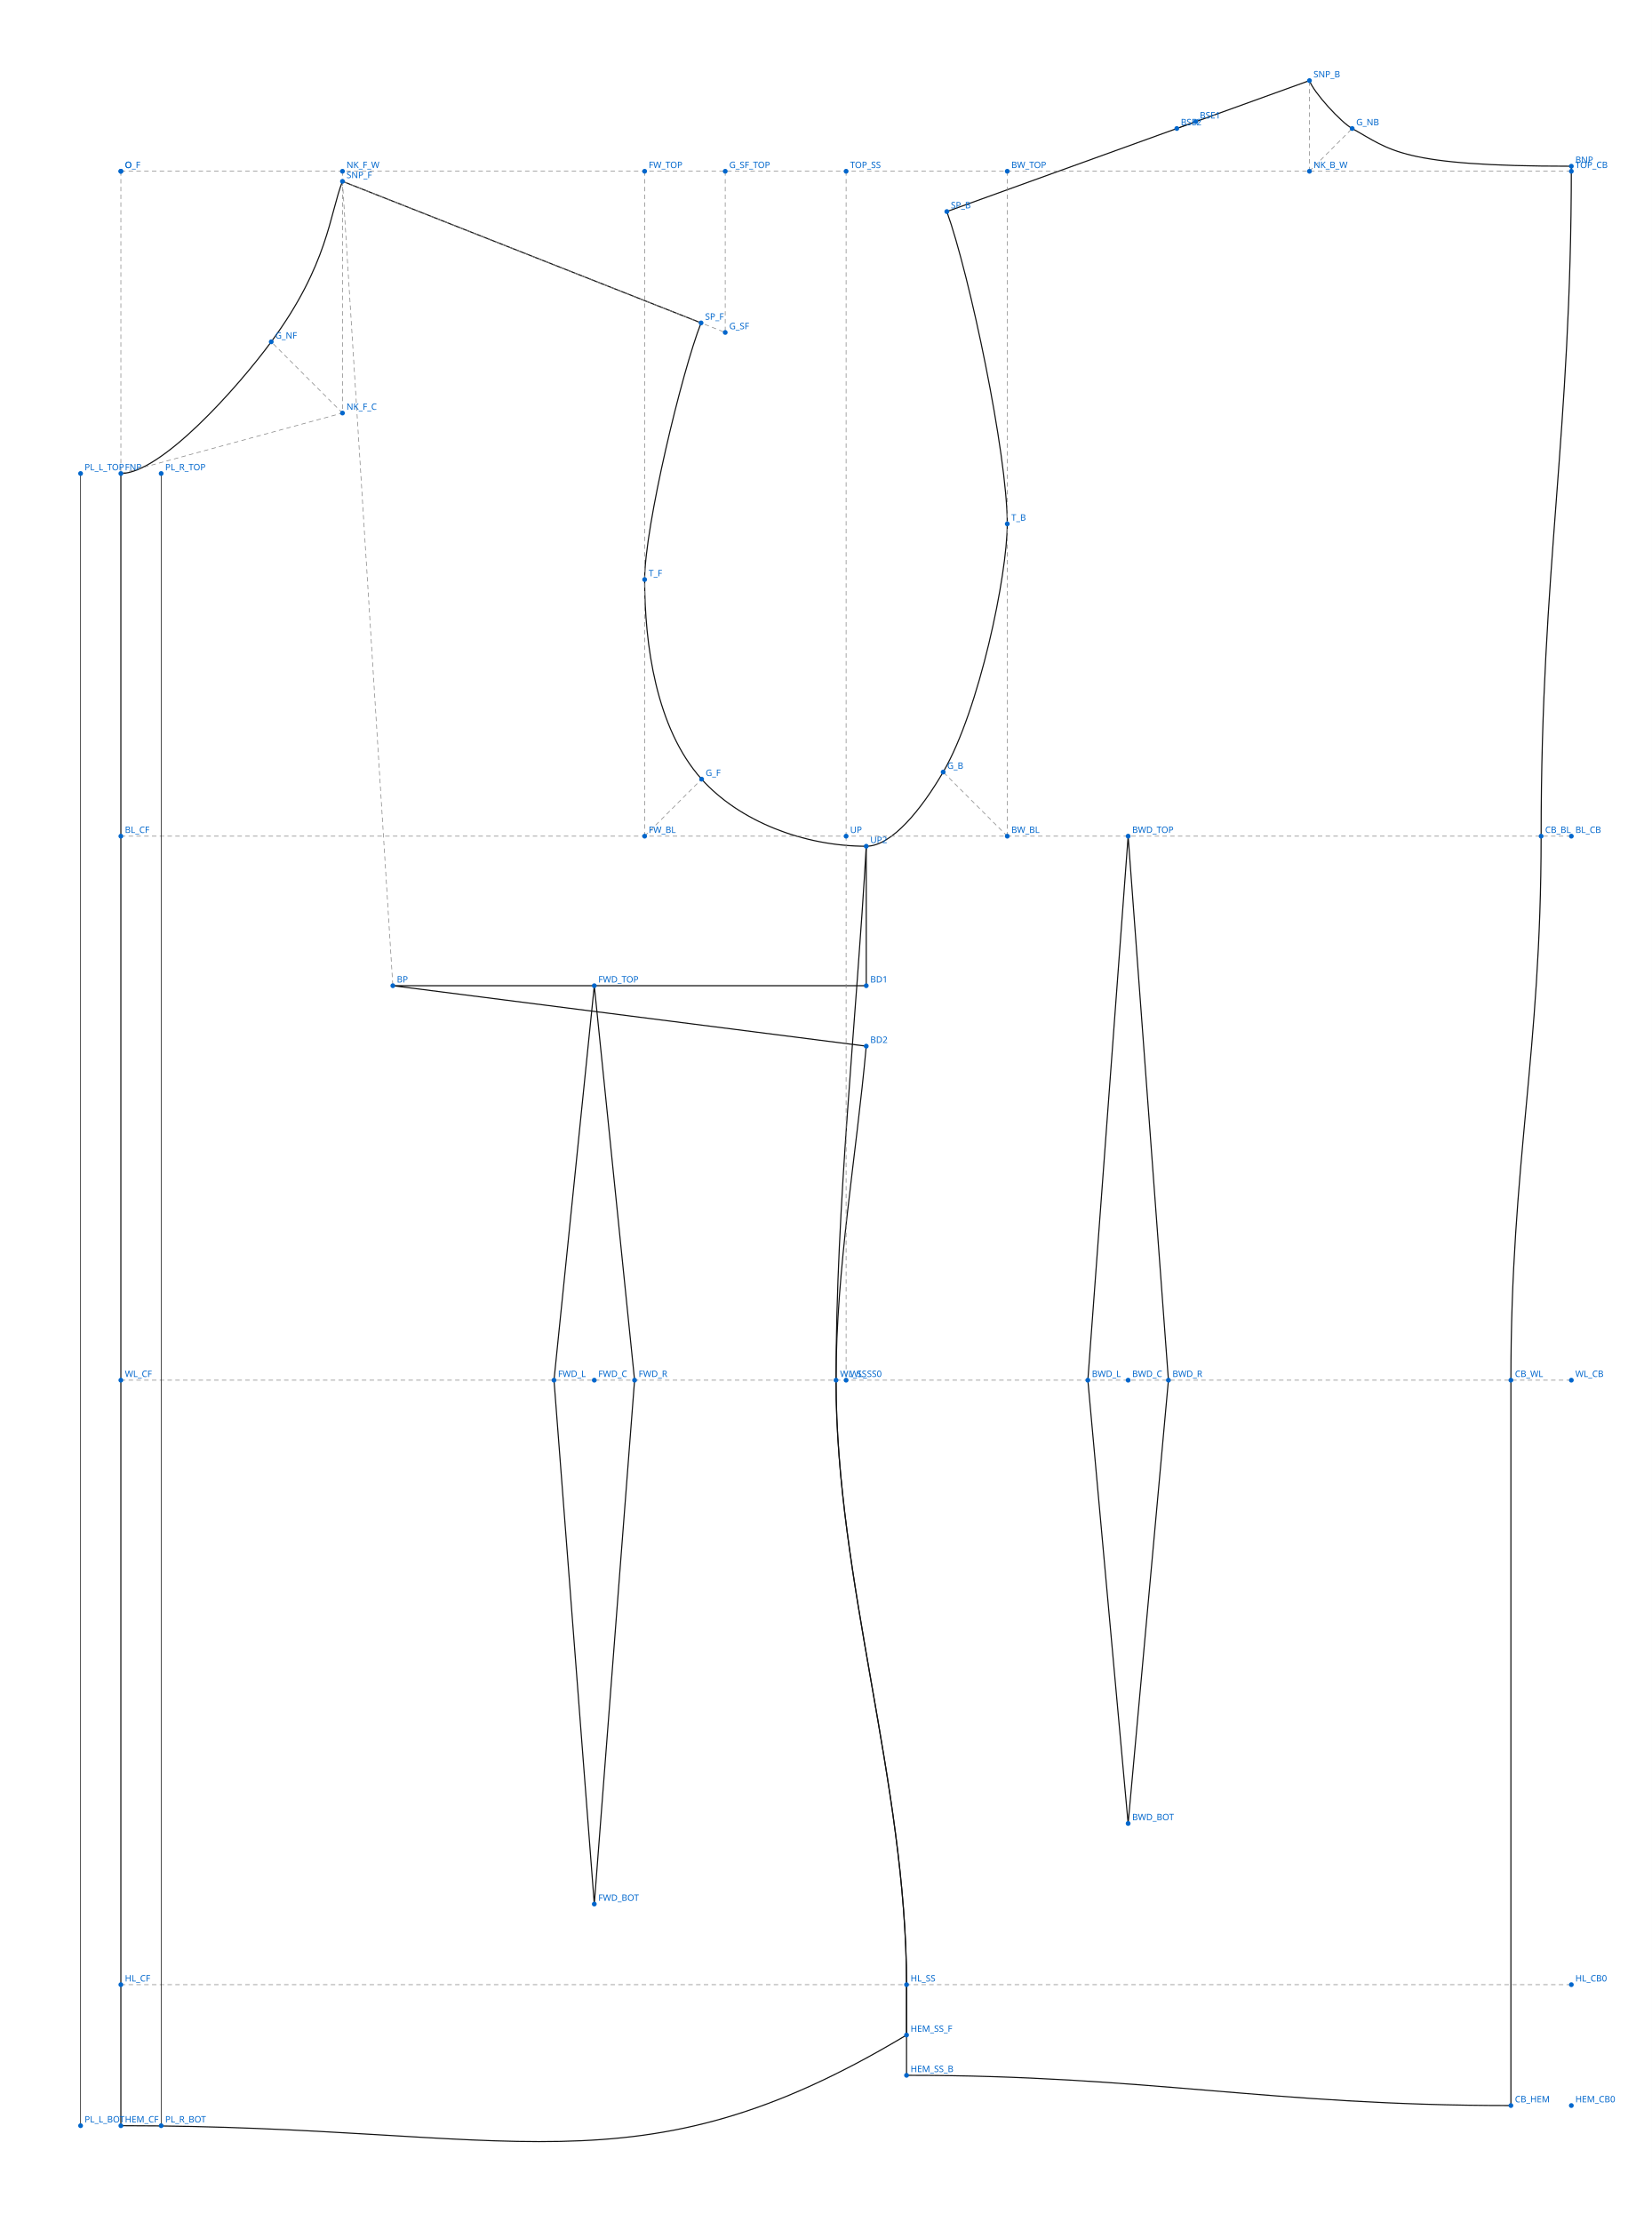
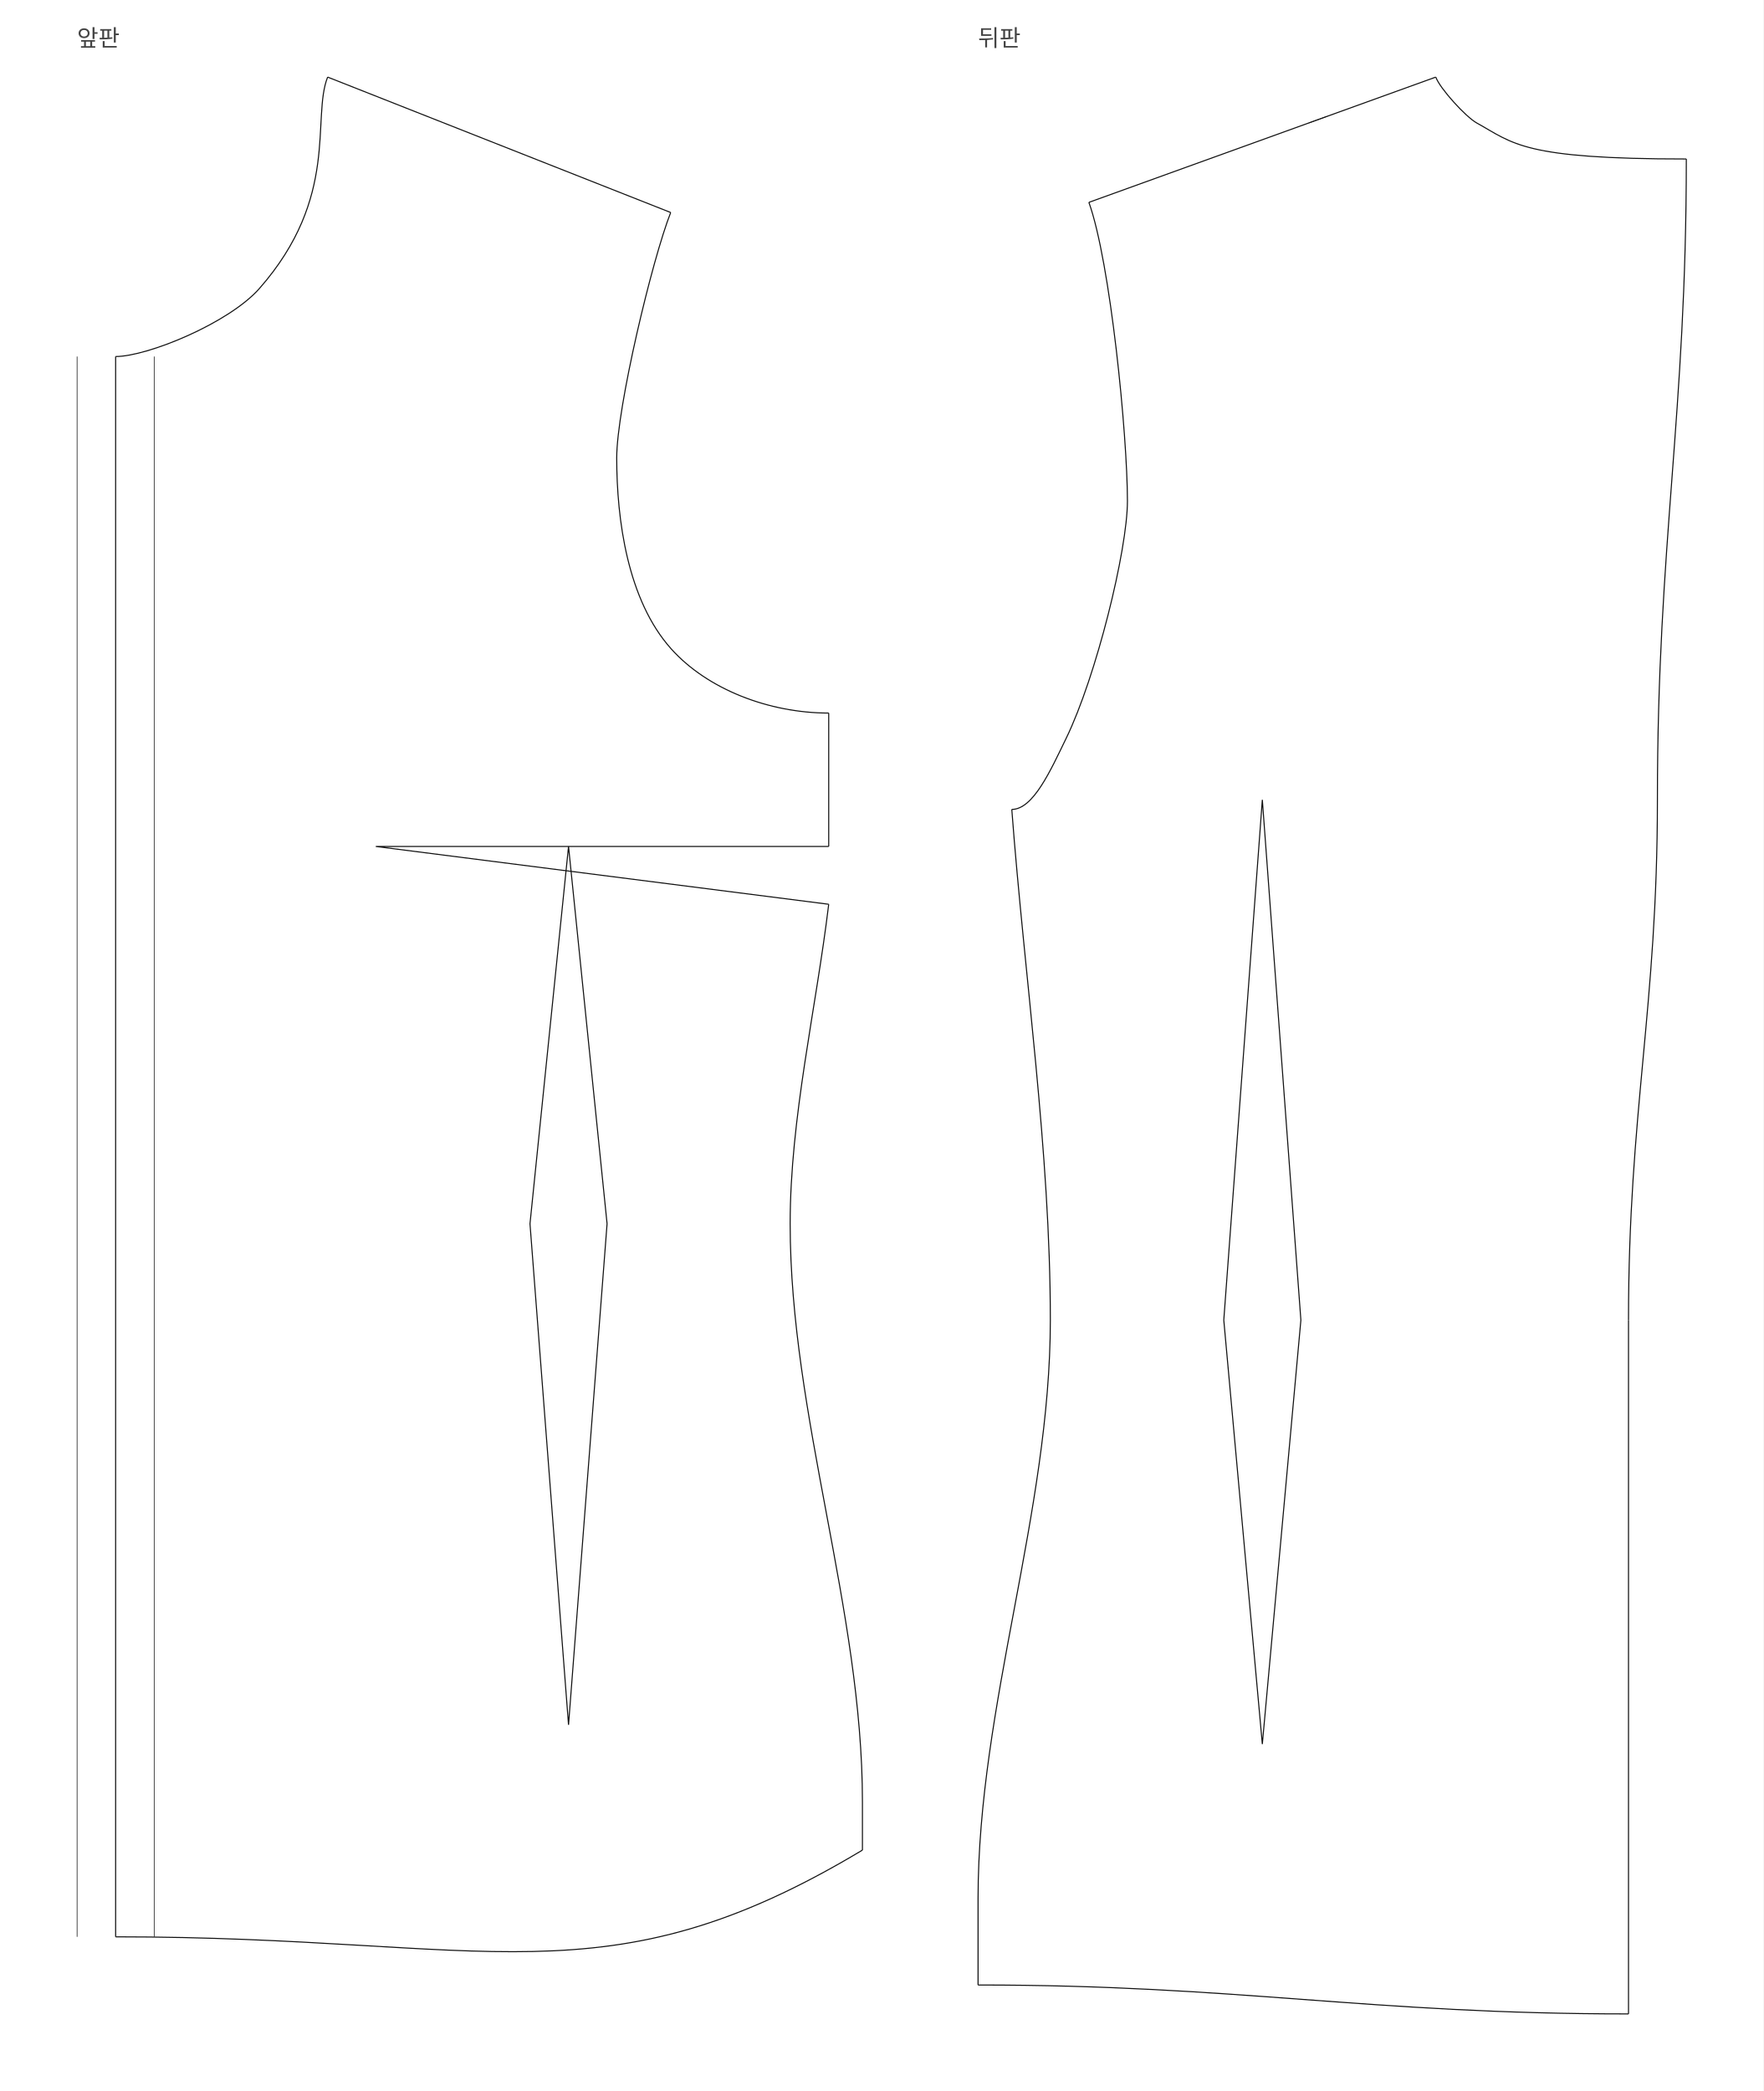
- <svg xmlns="http://www.w3.org/2000/svg" width="520.7mm" height="700.277mm" viewBox="0 0 520.7 700.277">
+ <svg xmlns="http://www.w3.org/2000/svg" width="581.025mm" height="688.975mm" viewBox="0 0 581.025 688.975">
  <rect width="100%" height="100%" fill="white" />
-   <g id="outline" fill="none" stroke="#111" stroke-width="0.35">
-     <path d="M107.95 57.15C103.887 67.444 103.545 83.218 85.499 107.724C74.666 122.436 50.7 149.225 38.1 149.225" />
-     <path d="M107.95 57.15L220.986 101.77" />
-     <path d="M220.986 101.77C214.905 117.175 203.2 166.085 203.2 182.647C203.2 202.931 206.745 229.49 221.161 245.564C233.131 258.913 253.44 266.7 273.05 266.7" />
-     <path d="M412.75 25.4C414.125 29.207 422.681 38.541 426.22 40.505C438.48 47.305 441.327 52.387 495.3 52.387" />
-     <path d="M298.45 66.675C305.6 86.476 317.5 143.045 317.5 165.1C317.5 181.257 308.694 223.781 297.294 243.319C290.505 254.956 281.134 266.7 273.05 266.7" />
-     <path d="M38.1 149.225L38.1 669.925" />
-     <path d="M273.05 266.7L273.05 310.653" />
-     <path d="M273.05 329.703C269.907 364.443 263.525 400.093 263.525 434.975C263.525 498.266 285.75 562.184 285.75 625.475C285.75 630.714 285.75 636.111 285.75 641.35" />
-     <path d="M38.1 669.925C162.747 669.925 200.243 692.654 285.75 641.35" />
-     <path d="M495.3 52.387C495.3 136.928 485.775 178.984 485.775 263.525C485.775 332.211 476.25 366.289 476.25 434.975" />
-     <path d="M476.25 434.975L476.25 663.575" />
-     <path d="M412.75 25.4L298.45 66.675" />
-     <path d="M273.05 266.7C269.907 322.231 263.525 379.355 263.525 434.975C263.525 498.266 285.75 562.184 285.75 625.475C285.75 634.905 285.75 644.62 285.75 654.05" />
-     <path d="M476.25 663.575C399.955 663.575 362.045 654.05 285.75 654.05" />
+   <g id="앞판">
+     <g id="outline" fill="none" stroke="#111" stroke-width="0.35">
+       <path d="M107.95 25.4C102.578 39.009 112.035 64.78 85.499 95.024C75.468 106.457 48.589 117.475 38.1 117.475" />
+       <path d="M107.95 25.4L220.986 70.02" />
+       <path d="M220.986 70.02C214.905 85.425 203.2 134.335 203.2 150.897C203.2 171.181 206.745 197.74 221.161 213.814C233.131 227.163 253.44 234.95 273.05 234.95" />
+       <path d="M38.1 117.475L38.1 638.175" />
+       <path d="M273.05 234.95L273.05 278.903" />
+       <path d="M273.05 297.953C268.859 332.693 260.35 368.233 260.35 403.225C260.35 466.579 284.163 530.371 284.163 593.725C284.163 598.964 284.163 604.361 284.163 609.6" />
+       <path d="M38.1 638.175C161.958 638.175 199.197 660.58 284.163 609.6" />
+     </g>
+     <g id="dart" fill="none" stroke="#111" stroke-width="0.35">
+       <path d="M273.05 278.903L123.825 278.903L273.05 297.953" />
+       <path d="M187.325 278.903L174.625 403.225L187.325 568.325L200.025 403.225L187.325 278.903" />
+     </g>
+     <g id="mark" fill="none" stroke="#111" stroke-width="0.21">
+       <path d="M25.4 117.475L25.4 638.175" />
+       <path d="M50.8 117.475L50.8 638.175" />
+     </g>
+     <text x="25.4" y="15.24" font-size="7.62" font-family="sans-serif" fill="#444">앞판</text>
  </g>
-   <g id="dart" fill="none" stroke="#111" stroke-width="0.35">
-     <path d="M273.05 310.653L123.825 310.653L273.05 329.703" />
-     <path d="M187.325 310.653L174.625 434.975L187.325 600.075L200.025 434.975L187.325 310.653" />
-     <path d="M355.6 263.525L342.9 434.975L355.6 574.675L368.3 434.975L355.6 263.525" />
-   </g>
-   <g id="construction" fill="none" stroke="#888" stroke-width="0.21" stroke-dasharray="1.4,1.05">
-     <path d="M38.1 53.975L495.3 53.975" />
-     <path d="M38.1 263.525L495.3 263.525" />
-     <path d="M266.7 53.975L266.7 263.525" />
-     <path d="M203.2 53.975L203.2 263.525" />
-     <path d="M317.5 53.975L317.5 263.525" />
-     <path d="M38.1 53.975L38.1 149.225" />
-     <path d="M107.95 53.975L107.95 130.175L38.1 149.225" />
-     <path d="M107.95 130.175L85.499 107.724" />
-     <path d="M412.75 53.975L412.75 25.4" />
-     <path d="M412.75 53.975L426.22 40.505" />
-     <path d="M228.6 53.975L228.6 104.775L107.95 57.15" />
-     <path d="M107.95 57.15L123.825 310.653" />
-     <path d="M203.2 263.525L221.161 245.564" />
-     <path d="M317.5 263.525L297.294 243.319" />
-     <path d="M38.1 434.975L495.3 434.975" />
-     <path d="M38.1 625.475L495.3 625.475" />
-     <path d="M266.7 263.525L266.7 434.975" />
-   </g>
-   <g id="mark" fill="none" stroke="#111" stroke-width="0.21">
-     <path d="M25.4 149.225L25.4 669.925" />
-     <path d="M50.8 149.225L50.8 669.925" />
-     <path d="M376.915 38.34L370.942 40.497" />
-   </g>
-   <g id="points" font-size="2.794" font-family="sans-serif" fill="#06c">
-     <circle cx="38.1" cy="53.975" r="0.762" fill="#06c" />
-     <text x="39.37" y="52.959">O</text>
-     <circle cx="38.1" cy="53.975" r="0.762" fill="#06c" />
-     <text x="39.37" y="52.959">O_F</text>
-     <circle cx="266.7" cy="53.975" r="0.762" fill="#06c" />
-     <text x="267.97" y="52.959">TOP_SS</text>
-     <circle cx="495.3" cy="53.975" r="0.762" fill="#06c" />
-     <text x="496.57" y="52.959">TOP_CB</text>
-     <circle cx="38.1" cy="263.525" r="0.762" fill="#06c" />
-     <text x="39.37" y="262.509">BL_CF</text>
-     <circle cx="266.7" cy="263.525" r="0.762" fill="#06c" />
-     <text x="267.97" y="262.509">UP</text>
-     <circle cx="495.3" cy="263.525" r="0.762" fill="#06c" />
-     <text x="496.57" y="262.509">BL_CB</text>
-     <circle cx="495.3" cy="434.975" r="0.762" fill="#06c" />
-     <text x="496.57" y="433.959">WL_CB</text>
-     <circle cx="107.95" cy="53.975" r="0.762" fill="#06c" />
-     <text x="109.22" y="52.959">NK_F_W</text>
-     <circle cx="107.95" cy="57.15" r="0.762" fill="#06c" />
-     <text x="109.22" y="56.134">SNP_F</text>
-     <circle cx="38.1" cy="149.225" r="0.762" fill="#06c" />
-     <text x="39.37" y="148.209">FNP</text>
-     <circle cx="107.95" cy="130.175" r="0.762" fill="#06c" />
-     <text x="109.22" y="129.159">NK_F_C</text>
-     <circle cx="85.499" cy="107.724" r="0.762" fill="#06c" />
-     <text x="86.769" y="106.708">G_NF</text>
-     <circle cx="495.3" cy="52.387" r="0.762" fill="#06c" />
-     <text x="496.57" y="51.371">BNP</text>
-     <circle cx="412.75" cy="53.975" r="0.762" fill="#06c" />
-     <text x="414.02" y="52.959">NK_B_W</text>
-     <circle cx="412.75" cy="25.4" r="0.762" fill="#06c" />
-     <text x="414.02" y="24.384">SNP_B</text>
-     <circle cx="426.22" cy="40.505" r="0.762" fill="#06c" />
-     <text x="427.49" y="39.489">G_NB</text>
-     <circle cx="298.45" cy="66.675" r="0.762" fill="#06c" />
-     <text x="299.72" y="65.659">SP_B</text>
-     <circle cx="228.6" cy="53.975" r="0.762" fill="#06c" />
-     <text x="229.87" y="52.959">G_SF_TOP</text>
-     <circle cx="228.6" cy="104.775" r="0.762" fill="#06c" />
-     <text x="229.87" y="103.759">G_SF</text>
-     <circle cx="220.986" cy="101.77" r="0.762" fill="#06c" />
-     <text x="222.256" y="100.754">SP_F</text>
-     <circle cx="203.2" cy="53.975" r="0.762" fill="#06c" />
-     <text x="204.47" y="52.959">FW_TOP</text>
-     <circle cx="203.2" cy="263.525" r="0.762" fill="#06c" />
-     <text x="204.47" y="262.509">FW_BL</text>
-     <circle cx="317.5" cy="53.975" r="0.762" fill="#06c" />
-     <text x="318.77" y="52.959">BW_TOP</text>
-     <circle cx="317.5" cy="263.525" r="0.762" fill="#06c" />
-     <text x="318.77" y="262.509">BW_BL</text>
-     <circle cx="203.2" cy="182.647" r="0.762" fill="#06c" />
-     <text x="204.47" y="181.631">T_F</text>
-     <circle cx="221.161" cy="245.564" r="0.762" fill="#06c" />
-     <text x="222.431" y="244.548">G_F</text>
-     <circle cx="317.5" cy="165.1" r="0.762" fill="#06c" />
-     <text x="318.77" y="164.084">T_B</text>
-     <circle cx="297.294" cy="243.319" r="0.762" fill="#06c" />
-     <text x="298.564" y="242.303">G_B</text>
-     <circle cx="123.825" cy="310.653" r="0.762" fill="#06c" />
-     <text x="125.095" y="309.637">BP</text>
-     <circle cx="273.05" cy="310.653" r="0.762" fill="#06c" />
-     <text x="274.32" y="309.637">BD1</text>
-     <circle cx="273.05" cy="329.703" r="0.762" fill="#06c" />
-     <text x="274.32" y="328.687">BD2</text>
-     <circle cx="273.05" cy="266.7" r="0.762" fill="#06c" />
-     <text x="274.32" y="265.684">UP2</text>
-     <circle cx="38.1" cy="434.975" r="0.762" fill="#06c" />
-     <text x="39.37" y="433.959">WL_CF</text>
-     <circle cx="38.1" cy="625.475" r="0.762" fill="#06c" />
-     <text x="39.37" y="624.459">HL_CF</text>
-     <circle cx="495.3" cy="625.475" r="0.762" fill="#06c" />
-     <text x="496.57" y="624.459">HL_CB0</text>
-     <circle cx="38.1" cy="669.925" r="0.762" fill="#06c" />
-     <text x="39.37" y="668.909">HEM_CF</text>
-     <circle cx="495.3" cy="663.575" r="0.762" fill="#06c" />
-     <text x="496.57" y="662.559">HEM_CB0</text>
-     <circle cx="266.7" cy="434.975" r="0.762" fill="#06c" />
-     <text x="267.97" y="433.959">WL_SS0</text>
-     <circle cx="263.525" cy="434.975" r="0.762" fill="#06c" />
-     <text x="264.795" y="433.959">WL_SS</text>
-     <circle cx="285.75" cy="625.475" r="0.762" fill="#06c" />
-     <text x="287.02" y="624.459">HL_SS</text>
-     <circle cx="285.75" cy="641.35" r="0.762" fill="#06c" />
-     <text x="287.02" y="640.334">HEM_SS_F</text>
-     <circle cx="285.75" cy="654.05" r="0.762" fill="#06c" />
-     <text x="287.02" y="653.034">HEM_SS_B</text>
-     <circle cx="485.775" cy="263.525" r="0.762" fill="#06c" />
-     <text x="487.045" y="262.509">CB_BL</text>
-     <circle cx="476.25" cy="434.975" r="0.762" fill="#06c" />
-     <text x="477.52" y="433.959">CB_WL</text>
-     <circle cx="476.25" cy="663.575" r="0.762" fill="#06c" />
-     <text x="477.52" y="662.559">CB_HEM</text>
-     <circle cx="187.325" cy="434.975" r="0.762" fill="#06c" />
-     <text x="188.595" y="433.959">FWD_C</text>
-     <circle cx="174.625" cy="434.975" r="0.762" fill="#06c" />
-     <text x="175.895" y="433.959">FWD_L</text>
-     <circle cx="200.025" cy="434.975" r="0.762" fill="#06c" />
-     <text x="201.295" y="433.959">FWD_R</text>
-     <circle cx="187.325" cy="310.653" r="0.762" fill="#06c" />
-     <text x="188.595" y="309.637">FWD_TOP</text>
-     <circle cx="187.325" cy="600.075" r="0.762" fill="#06c" />
-     <text x="188.595" y="599.059">FWD_BOT</text>
-     <circle cx="355.6" cy="434.975" r="0.762" fill="#06c" />
-     <text x="356.87" y="433.959">BWD_C</text>
-     <circle cx="342.9" cy="434.975" r="0.762" fill="#06c" />
-     <text x="344.17" y="433.959">BWD_L</text>
-     <circle cx="368.3" cy="434.975" r="0.762" fill="#06c" />
-     <text x="369.57" y="433.959">BWD_R</text>
-     <circle cx="355.6" cy="263.525" r="0.762" fill="#06c" />
-     <text x="356.87" y="262.509">BWD_TOP</text>
-     <circle cx="355.6" cy="574.675" r="0.762" fill="#06c" />
-     <text x="356.87" y="573.659">BWD_BOT</text>
-     <circle cx="25.4" cy="149.225" r="0.762" fill="#06c" />
-     <text x="26.67" y="148.209">PL_L_TOP</text>
-     <circle cx="25.4" cy="669.925" r="0.762" fill="#06c" />
-     <text x="26.67" y="668.909">PL_L_BOT</text>
-     <circle cx="50.8" cy="149.225" r="0.762" fill="#06c" />
-     <text x="52.07" y="148.209">PL_R_TOP</text>
-     <circle cx="50.8" cy="669.925" r="0.762" fill="#06c" />
-     <text x="52.07" y="668.909">PL_R_BOT</text>
-     <circle cx="376.915" cy="38.34" r="0.762" fill="#06c" />
-     <text x="378.185" y="37.324">BSE1</text>
-     <circle cx="370.942" cy="40.497" r="0.762" fill="#06c" />
-     <text x="372.212" y="39.481">BSE2</text>
+   <g id="뒤판">
+     <g id="outline" fill="none" stroke="#111" stroke-width="0.35">
+       <path d="M473.075 25.4C474.45 29.207 483.006 38.541 486.545 40.505C498.805 47.305 501.652 52.387 555.625 52.387" />
+       <path d="M358.775 66.675C365.853 86.277 371.475 143.267 371.475 165.1C371.475 181.257 361.17 222.981 351.269 243.319C346.115 253.908 340.441 266.7 333.375 266.7" />
+       <path d="M555.625 52.387C555.625 136.928 546.1 178.984 546.1 263.525C546.1 332.211 536.575 366.289 536.575 434.975" />
+       <path d="M536.575 434.975L536.575 663.575" />
+       <path d="M473.075 25.4L358.775 66.675" />
+       <path d="M333.375 266.7C337.566 322.231 346.075 379.286 346.075 434.975C346.075 498.329 322.262 562.121 322.262 625.475C322.262 634.905 322.262 644.62 322.262 654.05" />
+       <path d="M536.575 663.575C450.765 663.575 408.072 654.05 322.262 654.05" />
+     </g>
+     <g id="dart" fill="none" stroke="#111" stroke-width="0.35">
+       <path d="M415.925 263.525L403.225 434.975L415.925 574.675L428.625 434.975L415.925 263.525" />
+     </g>
+     <g id="mark" fill="none" stroke="#111" stroke-width="0.21">
+       <path d="M437.24 38.34L431.267 40.497" />
+     </g>
+     <text x="322.262" y="15.24" font-size="7.62" font-family="sans-serif" fill="#444">뒤판</text>
  </g>
</svg>
